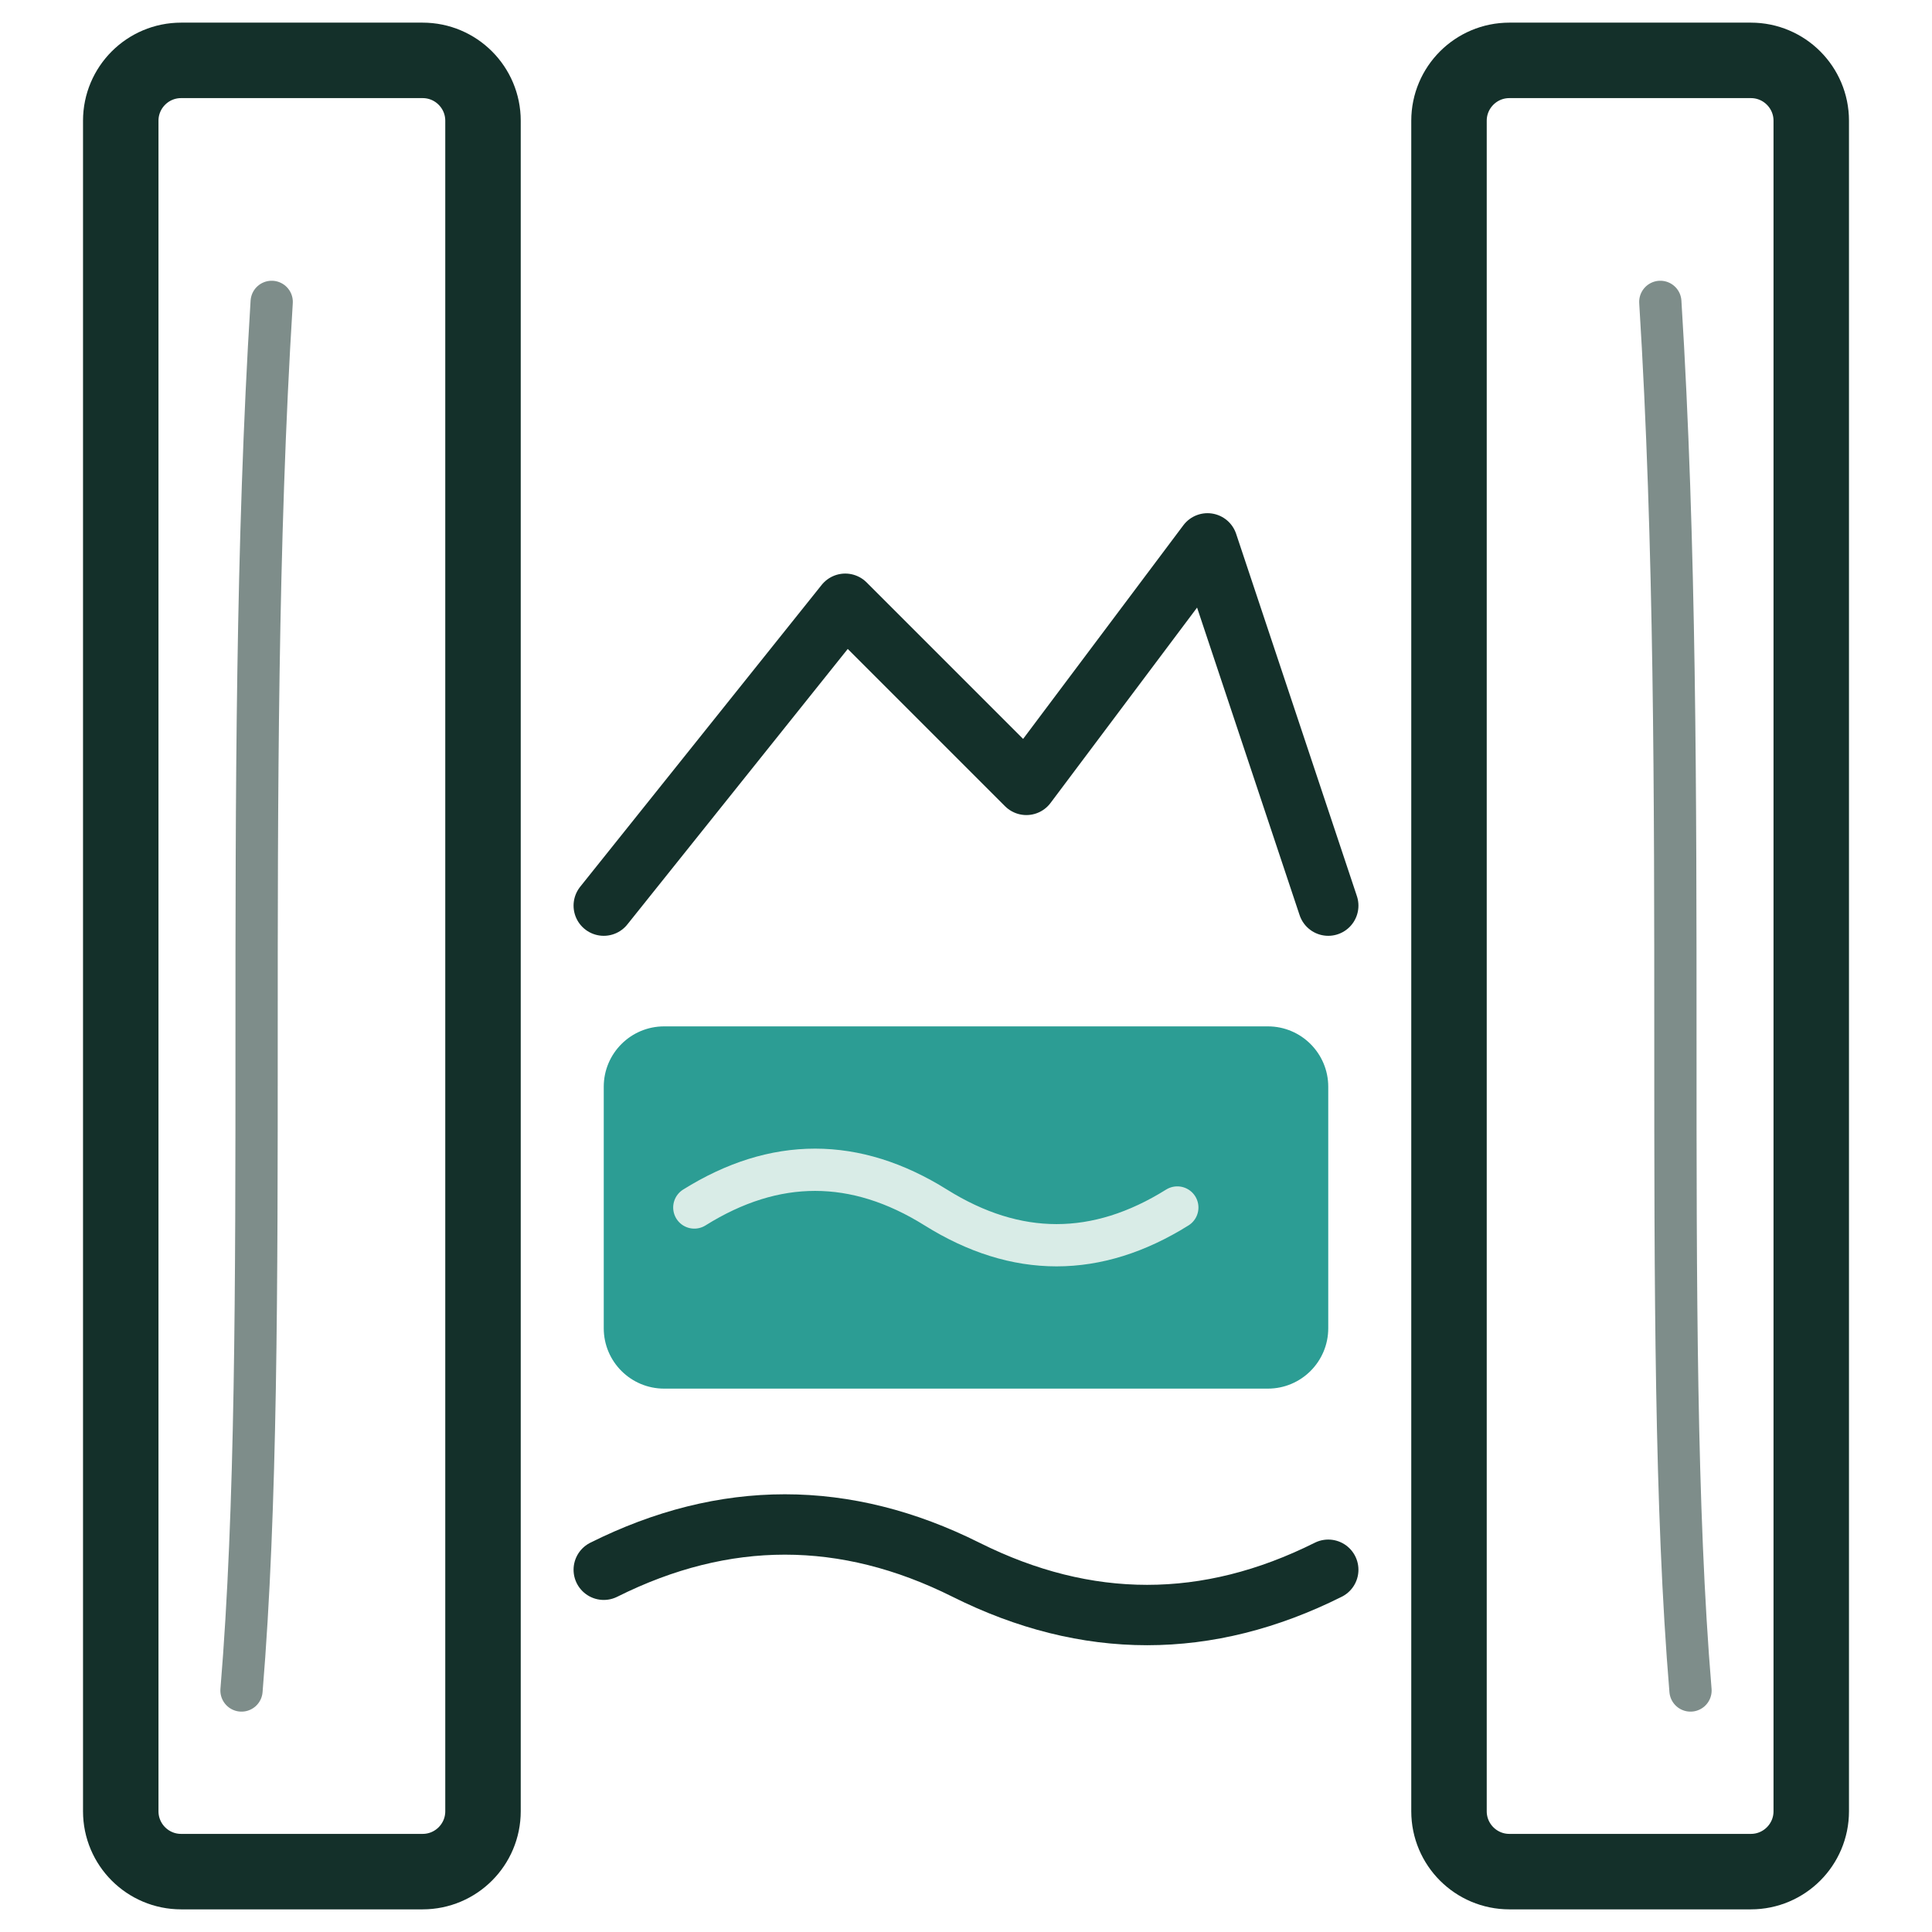
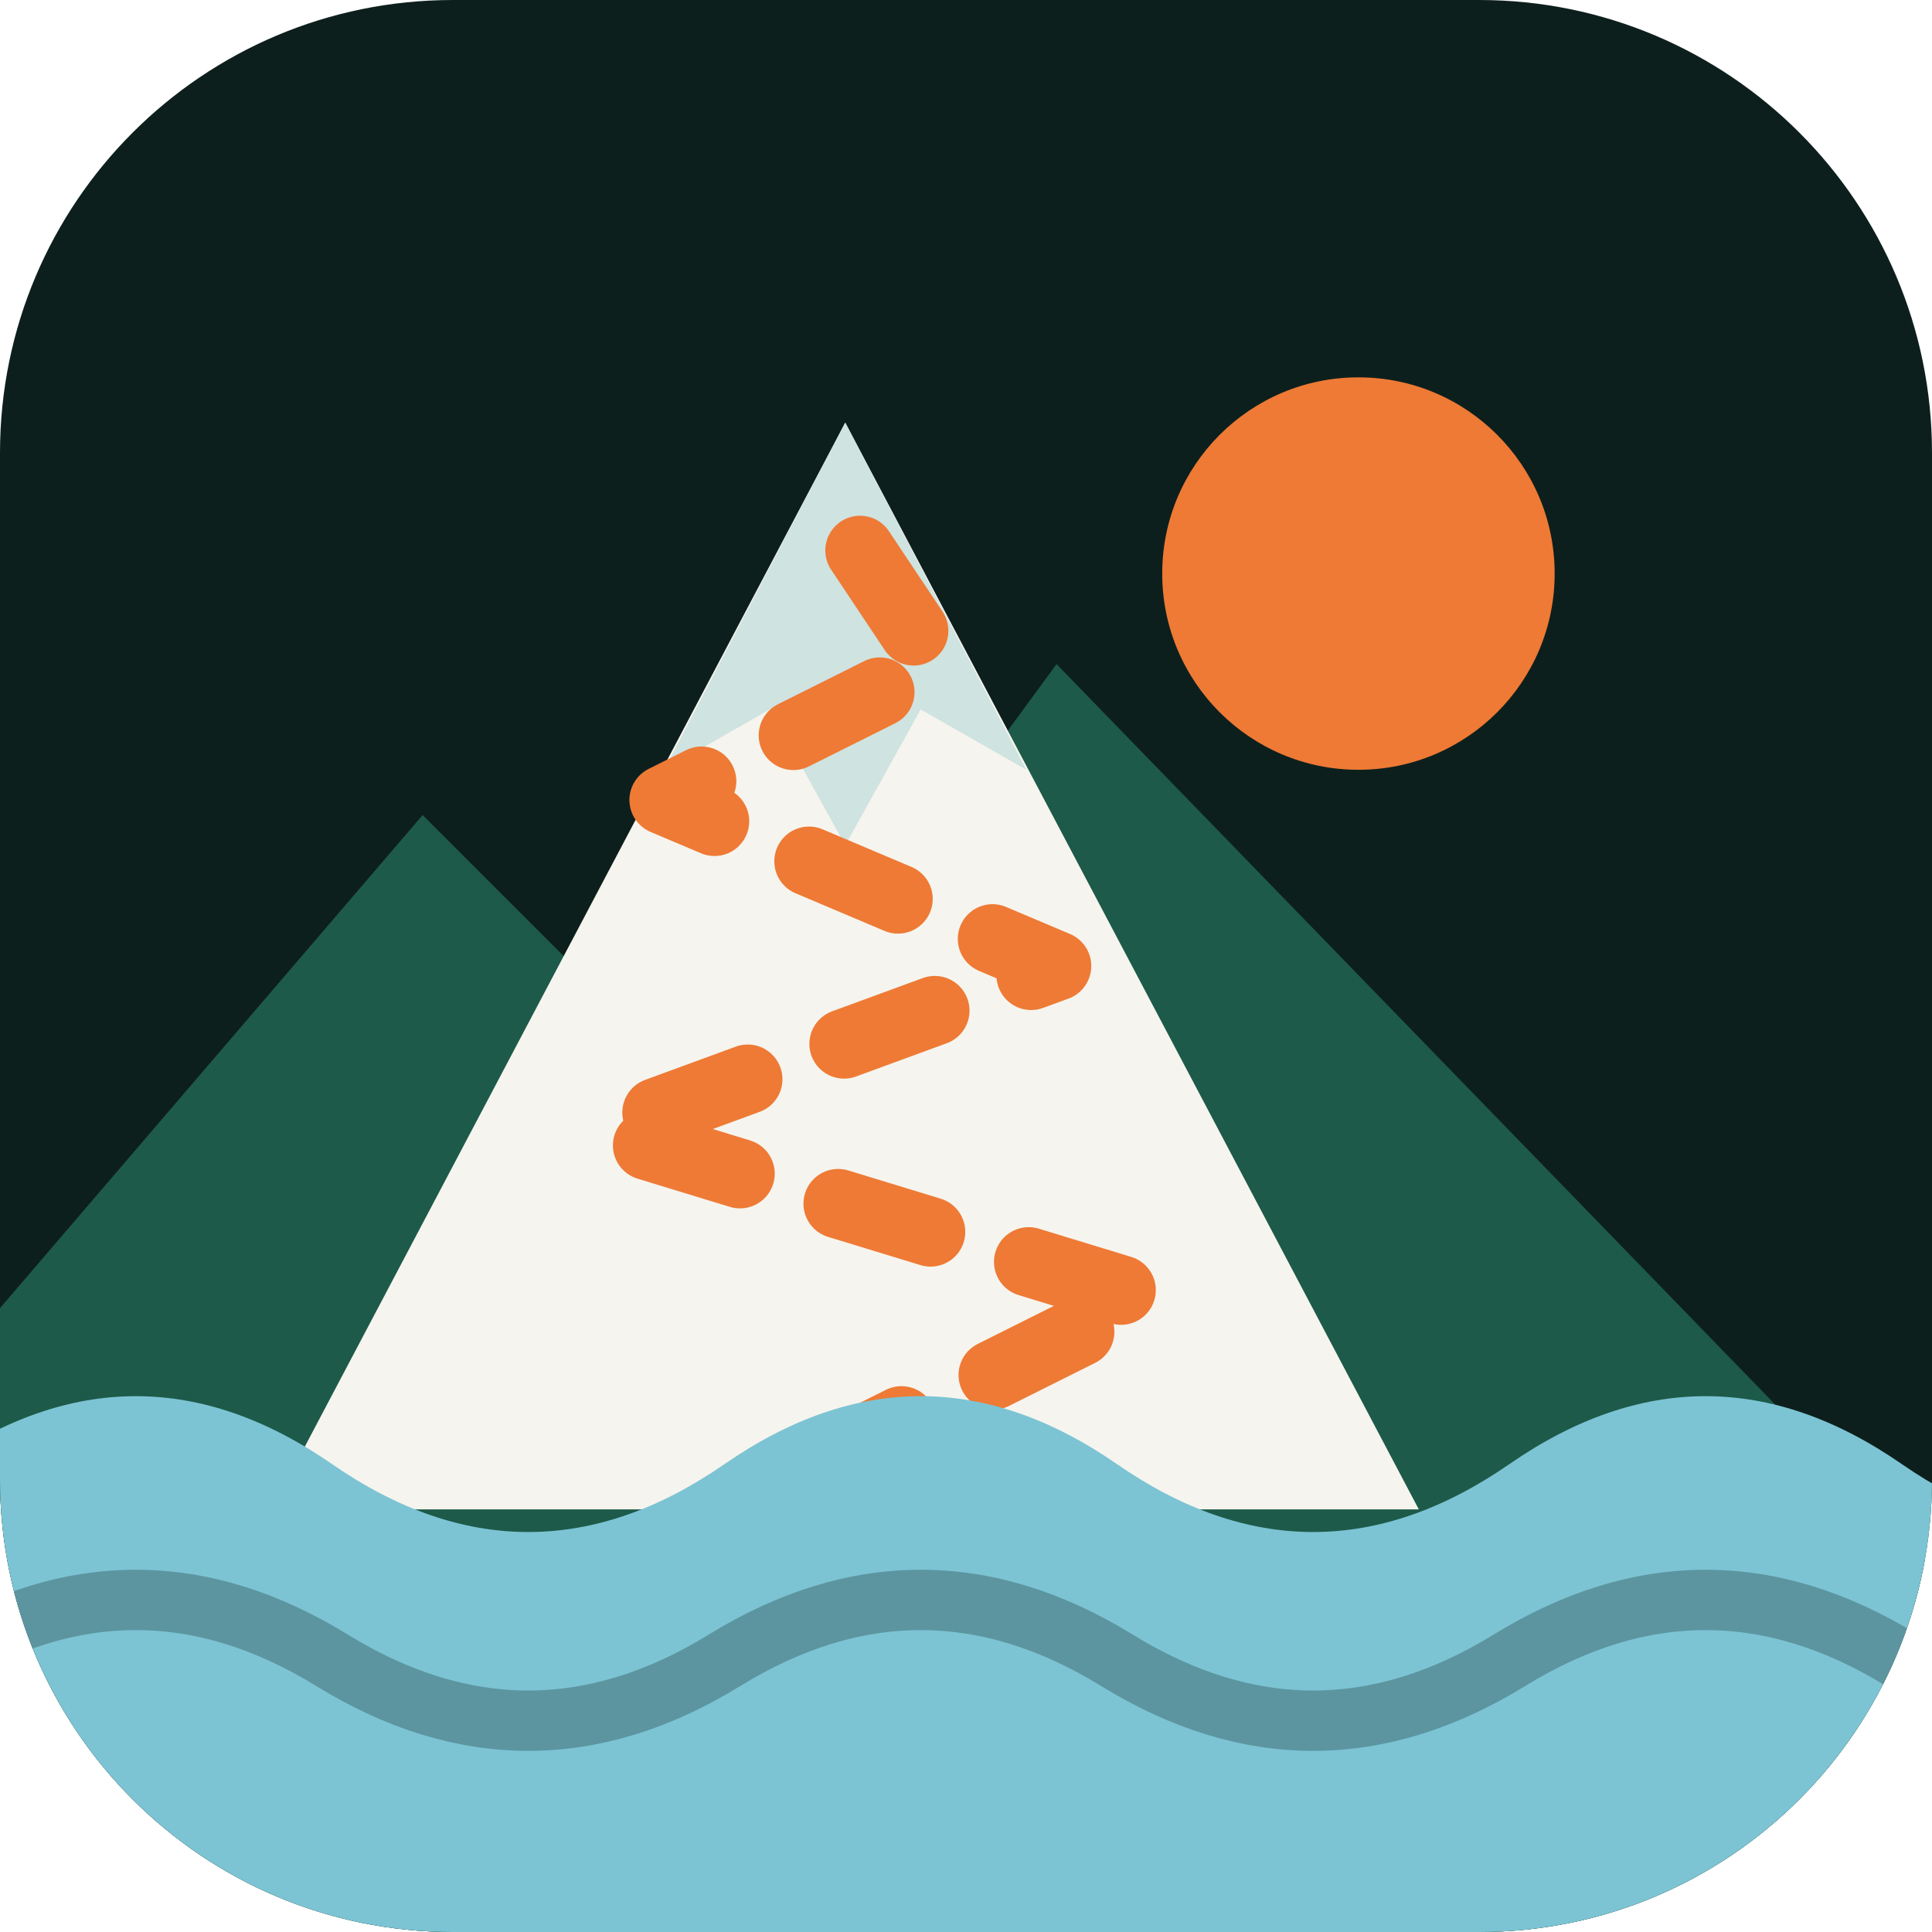
<svg xmlns="http://www.w3.org/2000/svg" viewBox="0 0 64 64">
-   <rect x="4" y="2" width="12" height="60" rx="2" fill="none" stroke="#14302a" stroke-width="2.5" />
-   <rect x="48" y="2" width="12" height="60" rx="2" fill="none" stroke="#14302a" stroke-width="2.5" />
-   <path d="M9 10 C 8 26 9 44 8 56" fill="none" stroke="#14302a" stroke-width="1.4" stroke-linecap="round" opacity="0.55" />
-   <path d="M55 10 C 56 26 55 44 56 56" fill="none" stroke="#14302a" stroke-width="1.4" stroke-linecap="round" opacity="0.55" />
-   <path d="M20 30 L28 20 L34 26 L40 18 L44 30" fill="none" stroke="#14302a" stroke-width="2" stroke-linecap="round" stroke-linejoin="round" />
-   <rect x="20" y="34" width="24" height="12" rx="2" fill="#2c9d94" />
-   <path d="M23 40 q4 -2.5 8 0 t8 0" fill="none" stroke="#d9ece7" stroke-width="1.4" stroke-linecap="round" />
-   <path d="M20 52 q6 -3 12 0 t12 0" fill="none" stroke="#14302a" stroke-width="2" stroke-linecap="round" />
+   <defs>
+     <clipPath id="c">
+       <rect width="64" height="64" rx="15" />
+     </clipPath>
+   </defs>
+   <g clip-path="url(#c)">
+     <rect width="64" height="64" fill="#0d1f1c" />
+     <circle cx="45" cy="19" r="6.5" fill="#ee7a35" />
+     <path d="M-4 48 L14 27 L24 37 L35 22 L68 56 L68 70 L-4 70Z" fill="#1d5a49" />
+     <path d="M9 50 L28 14 L47 50 Z" fill="#f6f4ee" />
+     <path d="M28 14 L34 25.5 L30.5 23.5 L28 28 L25.5 23.5 L22 25.5Z" fill="#cfe3e0" />
+     <path d="M27 48.5 L38 43 L20 37.5 L35 32 L22 26.5 L31 22 L28 17.5" fill="none" stroke="#ee7a35" stroke-width="2.3" stroke-linecap="round" stroke-linejoin="round" stroke-dasharray="3.2 3.4" />
+     <path d="M-2 48.5 q6.5 -4.5 13 0 t13 0 t13 0 t13 0 t13 0 t13 0 V70 H-2Z" fill="#7cc4d4" />
+     <path d="M-2 55 q6.5 -4 13 0 t13 0 t13 0 t13 0 t13 0 t13 0" fill="none" stroke="#0d1f1c" stroke-opacity=".28" stroke-width="2" />
+   </g>
</svg>
